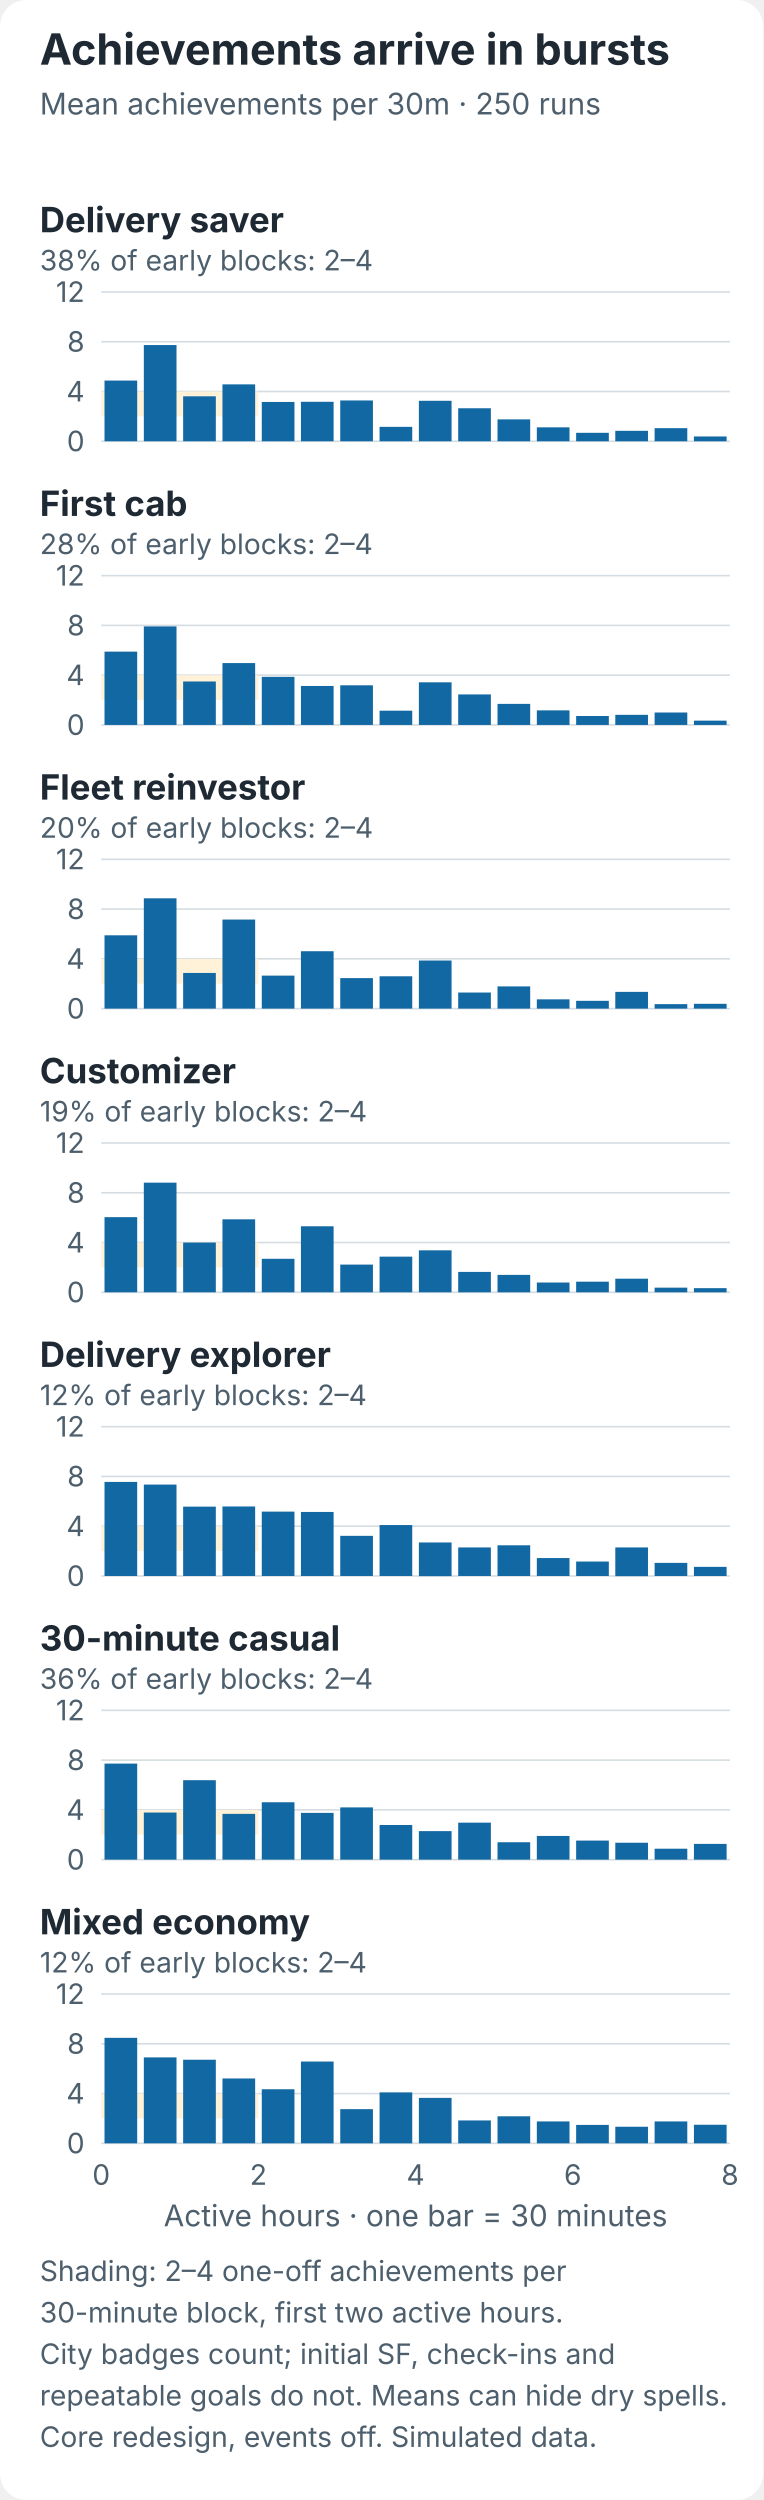
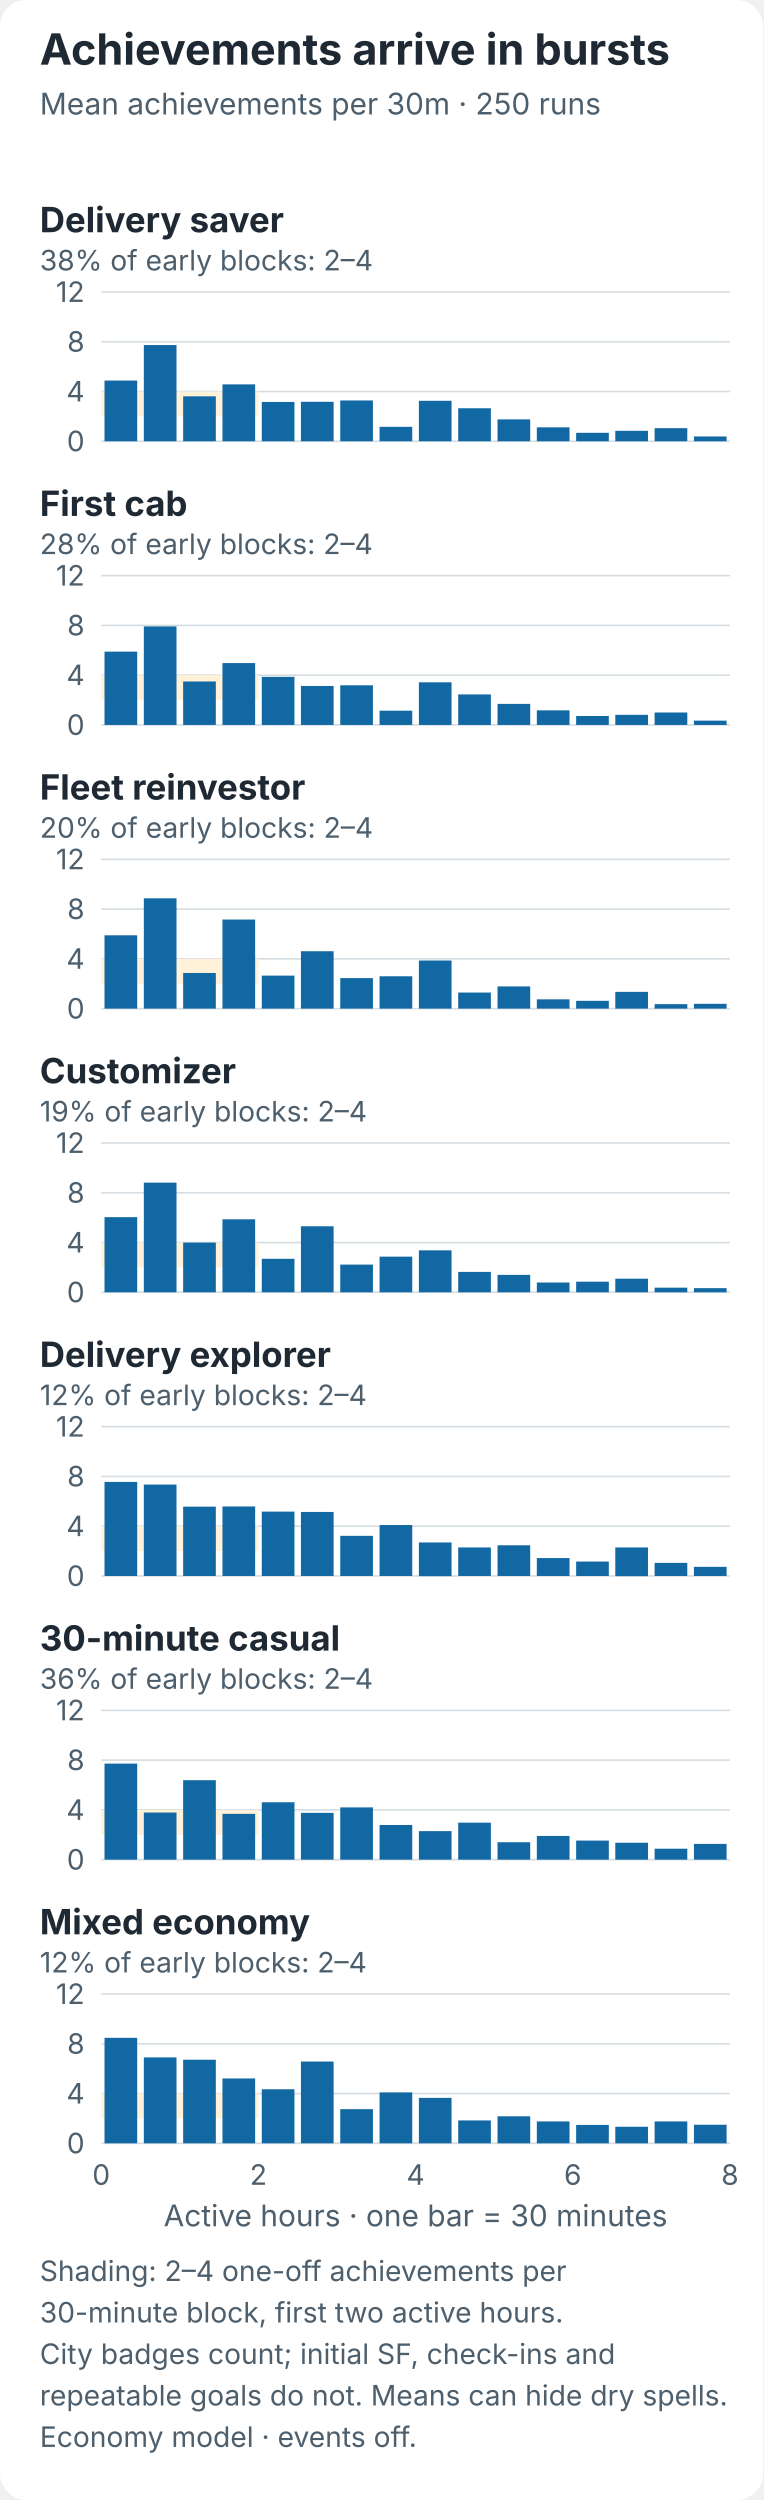
<svg xmlns="http://www.w3.org/2000/svg" viewBox="0 0 460 1507" role="img" aria-labelledby="chart-title chart-description">
  <rect width="460" height="1507" rx="16" fill="#fff" />
  <g font-family="system-ui,-apple-system,BlinkMacSystemFont,Segoe UI,sans-serif" fill="#1e2933">
    <text x="24" y="39" font-size="26" font-weight="700">Achievements arrive in bursts</text>
    <text x="24" y="69" font-size="18" fill="#4d5f6d">Mean achievements per 30m · 250 runs</text>
    <text x="24" y="140" font-size="21" font-weight="700">Delivery saver</text>
    <text x="24" y="163" font-size="17" fill="#4d5f6d">38% of early blocks: 2–4</text>
    <line x1="61" x2="440" y1="266" y2="266" stroke="#d6dde2" stroke-width="1" />
    <text x="51" y="272" text-anchor="end" font-size="17" fill="#4d5f6d">0</text>
    <line x1="61" x2="440" y1="236" y2="236" stroke="#d6dde2" stroke-width="1" />
    <text x="51" y="242" text-anchor="end" font-size="17" fill="#4d5f6d">4</text>
    <line x1="61" x2="440" y1="206" y2="206" stroke="#d6dde2" stroke-width="1" />
    <text x="51" y="212" text-anchor="end" font-size="17" fill="#4d5f6d">8</text>
    <line x1="61" x2="440" y1="176" y2="176" stroke="#d6dde2" stroke-width="1" />
    <text x="51" y="182" text-anchor="end" font-size="17" fill="#4d5f6d">12</text>
    <rect x="61" y="236" width="94.75" height="15" fill="#fff2d8" />
    <rect x="63.0" y="229.4" width="19.7" height="36.6" fill="#1268a3" />
    <rect x="86.7" y="208.0" width="19.7" height="58.0" fill="#1268a3" />
    <rect x="110.4" y="238.9" width="19.7" height="27.1" fill="#1268a3" />
    <rect x="134.1" y="231.7" width="19.7" height="34.3" fill="#1268a3" />
    <rect x="157.8" y="242.3" width="19.7" height="23.7" fill="#1268a3" />
    <rect x="181.4" y="242.2" width="19.7" height="23.8" fill="#1268a3" />
    <rect x="205.1" y="241.4" width="19.7" height="24.6" fill="#1268a3" />
    <rect x="228.8" y="257.3" width="19.7" height="8.7" fill="#1268a3" />
    <rect x="252.5" y="241.6" width="19.7" height="24.4" fill="#1268a3" />
    <rect x="276.2" y="246.1" width="19.7" height="19.9" fill="#1268a3" />
    <rect x="299.9" y="252.8" width="19.7" height="13.2" fill="#1268a3" />
    <rect x="323.6" y="257.6" width="19.7" height="8.4" fill="#1268a3" />
    <rect x="347.3" y="260.9" width="19.7" height="5.1" fill="#1268a3" />
    <rect x="370.9" y="259.7" width="19.7" height="6.3" fill="#1268a3" />
    <rect x="394.6" y="258.1" width="19.7" height="7.9" fill="#1268a3" />
    <rect x="418.3" y="263.1" width="19.7" height="2.9" fill="#1268a3" />
    <text x="24" y="311" font-size="21" font-weight="700">First cab</text>
    <text x="24" y="334" font-size="17" fill="#4d5f6d">28% of early blocks: 2–4</text>
    <line x1="61" x2="440" y1="437" y2="437" stroke="#d6dde2" stroke-width="1" />
    <text x="51" y="443" text-anchor="end" font-size="17" fill="#4d5f6d">0</text>
    <line x1="61" x2="440" y1="407" y2="407" stroke="#d6dde2" stroke-width="1" />
    <text x="51" y="413" text-anchor="end" font-size="17" fill="#4d5f6d">4</text>
    <line x1="61" x2="440" y1="377" y2="377" stroke="#d6dde2" stroke-width="1" />
    <text x="51" y="383" text-anchor="end" font-size="17" fill="#4d5f6d">8</text>
    <line x1="61" x2="440" y1="347" y2="347" stroke="#d6dde2" stroke-width="1" />
    <text x="51" y="353" text-anchor="end" font-size="17" fill="#4d5f6d">12</text>
    <rect x="61" y="407" width="94.75" height="15" fill="#fff2d8" />
    <rect x="63.0" y="392.8" width="19.7" height="44.2" fill="#1268a3" />
    <rect x="86.7" y="377.6" width="19.7" height="59.4" fill="#1268a3" />
    <rect x="110.4" y="410.8" width="19.7" height="26.2" fill="#1268a3" />
    <rect x="134.1" y="399.7" width="19.7" height="37.3" fill="#1268a3" />
    <rect x="157.8" y="408.0" width="19.7" height="29.0" fill="#1268a3" />
    <rect x="181.4" y="413.5" width="19.7" height="23.5" fill="#1268a3" />
    <rect x="205.1" y="413.1" width="19.7" height="23.9" fill="#1268a3" />
    <rect x="228.8" y="428.4" width="19.7" height="8.6" fill="#1268a3" />
    <rect x="252.5" y="411.3" width="19.7" height="25.7" fill="#1268a3" />
    <rect x="276.2" y="418.6" width="19.7" height="18.4" fill="#1268a3" />
    <rect x="299.9" y="424.3" width="19.7" height="12.7" fill="#1268a3" />
    <rect x="323.6" y="428.2" width="19.7" height="8.8" fill="#1268a3" />
    <rect x="347.3" y="431.6" width="19.7" height="5.4" fill="#1268a3" />
    <rect x="370.9" y="430.9" width="19.7" height="6.1" fill="#1268a3" />
    <rect x="394.6" y="429.5" width="19.7" height="7.5" fill="#1268a3" />
    <rect x="418.3" y="434.4" width="19.7" height="2.6" fill="#1268a3" />
    <text x="24" y="482" font-size="21" font-weight="700">Fleet reinvestor</text>
    <text x="24" y="505" font-size="17" fill="#4d5f6d">20% of early blocks: 2–4</text>
    <line x1="61" x2="440" y1="608" y2="608" stroke="#d6dde2" stroke-width="1" />
    <text x="51" y="614" text-anchor="end" font-size="17" fill="#4d5f6d">0</text>
    <line x1="61" x2="440" y1="578" y2="578" stroke="#d6dde2" stroke-width="1" />
    <text x="51" y="584" text-anchor="end" font-size="17" fill="#4d5f6d">4</text>
    <line x1="61" x2="440" y1="548" y2="548" stroke="#d6dde2" stroke-width="1" />
    <text x="51" y="554" text-anchor="end" font-size="17" fill="#4d5f6d">8</text>
    <line x1="61" x2="440" y1="518" y2="518" stroke="#d6dde2" stroke-width="1" />
    <text x="51" y="524" text-anchor="end" font-size="17" fill="#4d5f6d">12</text>
    <rect x="61" y="578" width="94.75" height="15" fill="#fff2d8" />
    <rect x="63.0" y="563.8" width="19.7" height="44.2" fill="#1268a3" />
    <rect x="86.7" y="541.5" width="19.7" height="66.5" fill="#1268a3" />
    <rect x="110.4" y="586.5" width="19.7" height="21.5" fill="#1268a3" />
    <rect x="134.1" y="554.3" width="19.7" height="53.7" fill="#1268a3" />
    <rect x="157.8" y="588.1" width="19.7" height="19.9" fill="#1268a3" />
    <rect x="181.4" y="573.4" width="19.7" height="34.6" fill="#1268a3" />
    <rect x="205.1" y="589.6" width="19.7" height="18.4" fill="#1268a3" />
    <rect x="228.8" y="588.5" width="19.7" height="19.5" fill="#1268a3" />
    <rect x="252.5" y="579.0" width="19.7" height="29.0" fill="#1268a3" />
    <rect x="276.2" y="598.3" width="19.7" height="9.7" fill="#1268a3" />
    <rect x="299.9" y="594.6" width="19.7" height="13.4" fill="#1268a3" />
    <rect x="323.6" y="602.4" width="19.7" height="5.6" fill="#1268a3" />
    <rect x="347.3" y="603.3" width="19.7" height="4.7" fill="#1268a3" />
    <rect x="370.9" y="597.9" width="19.7" height="10.1" fill="#1268a3" />
    <rect x="394.6" y="605.3" width="19.7" height="2.7" fill="#1268a3" />
    <rect x="418.3" y="605.1" width="19.7" height="2.9" fill="#1268a3" />
    <text x="24" y="653" font-size="21" font-weight="700">Customizer</text>
    <text x="24" y="676" font-size="17" fill="#4d5f6d">19% of early blocks: 2–4</text>
    <line x1="61" x2="440" y1="779" y2="779" stroke="#d6dde2" stroke-width="1" />
    <text x="51" y="785" text-anchor="end" font-size="17" fill="#4d5f6d">0</text>
    <line x1="61" x2="440" y1="749" y2="749" stroke="#d6dde2" stroke-width="1" />
    <text x="51" y="755" text-anchor="end" font-size="17" fill="#4d5f6d">4</text>
    <line x1="61" x2="440" y1="719" y2="719" stroke="#d6dde2" stroke-width="1" />
    <text x="51" y="725" text-anchor="end" font-size="17" fill="#4d5f6d">8</text>
    <line x1="61" x2="440" y1="689" y2="689" stroke="#d6dde2" stroke-width="1" />
    <text x="51" y="695" text-anchor="end" font-size="17" fill="#4d5f6d">12</text>
    <rect x="61" y="749" width="94.75" height="15" fill="#fff2d8" />
    <rect x="63.0" y="733.7" width="19.7" height="45.3" fill="#1268a3" />
    <rect x="86.7" y="712.9" width="19.7" height="66.1" fill="#1268a3" />
    <rect x="110.4" y="749.0" width="19.7" height="30.0" fill="#1268a3" />
    <rect x="134.1" y="735.0" width="19.7" height="44.0" fill="#1268a3" />
    <rect x="157.8" y="758.8" width="19.7" height="20.2" fill="#1268a3" />
    <rect x="181.4" y="739.2" width="19.7" height="39.8" fill="#1268a3" />
    <rect x="205.1" y="762.3" width="19.7" height="16.7" fill="#1268a3" />
    <rect x="228.8" y="757.5" width="19.7" height="21.5" fill="#1268a3" />
    <rect x="252.5" y="753.7" width="19.7" height="25.3" fill="#1268a3" />
    <rect x="276.2" y="766.7" width="19.7" height="12.3" fill="#1268a3" />
    <rect x="299.9" y="768.5" width="19.7" height="10.5" fill="#1268a3" />
    <rect x="323.6" y="773.1" width="19.7" height="5.9" fill="#1268a3" />
    <rect x="347.3" y="772.6" width="19.7" height="6.4" fill="#1268a3" />
    <rect x="370.9" y="770.8" width="19.7" height="8.2" fill="#1268a3" />
    <rect x="394.6" y="776.2" width="19.7" height="2.8" fill="#1268a3" />
    <rect x="418.3" y="776.5" width="19.7" height="2.5" fill="#1268a3" />
    <text x="24" y="824" font-size="21" font-weight="700">Delivery explorer</text>
    <text x="24" y="847" font-size="17" fill="#4d5f6d">12% of early blocks: 2–4</text>
    <line x1="61" x2="440" y1="950" y2="950" stroke="#d6dde2" stroke-width="1" />
    <text x="51" y="956" text-anchor="end" font-size="17" fill="#4d5f6d">0</text>
    <line x1="61" x2="440" y1="920" y2="920" stroke="#d6dde2" stroke-width="1" />
    <text x="51" y="926" text-anchor="end" font-size="17" fill="#4d5f6d">4</text>
    <line x1="61" x2="440" y1="890" y2="890" stroke="#d6dde2" stroke-width="1" />
    <text x="51" y="896" text-anchor="end" font-size="17" fill="#4d5f6d">8</text>
    <line x1="61" x2="440" y1="860" y2="860" stroke="#d6dde2" stroke-width="1" />
    <text x="51" y="866" text-anchor="end" font-size="17" fill="#4d5f6d">12</text>
    <rect x="61" y="920" width="94.75" height="15" fill="#fff2d8" />
    <rect x="63.0" y="893.3" width="19.7" height="56.7" fill="#1268a3" />
    <rect x="86.7" y="894.9" width="19.7" height="55.1" fill="#1268a3" />
    <rect x="110.4" y="908.2" width="19.7" height="41.8" fill="#1268a3" />
    <rect x="134.1" y="908.1" width="19.7" height="41.9" fill="#1268a3" />
    <rect x="157.8" y="911.2" width="19.7" height="38.8" fill="#1268a3" />
    <rect x="181.4" y="911.4" width="19.7" height="38.6" fill="#1268a3" />
    <rect x="205.1" y="925.8" width="19.7" height="24.2" fill="#1268a3" />
    <rect x="228.8" y="919.3" width="19.7" height="30.7" fill="#1268a3" />
    <rect x="252.5" y="929.8" width="19.7" height="20.3" fill="#1268a3" />
    <rect x="276.2" y="932.8" width="19.7" height="17.2" fill="#1268a3" />
    <rect x="299.9" y="931.5" width="19.7" height="18.5" fill="#1268a3" />
    <rect x="323.6" y="939.2" width="19.7" height="10.8" fill="#1268a3" />
    <rect x="347.3" y="941.3" width="19.7" height="8.7" fill="#1268a3" />
    <rect x="370.9" y="932.8" width="19.7" height="17.3" fill="#1268a3" />
    <rect x="394.6" y="942.1" width="19.7" height="7.9" fill="#1268a3" />
    <rect x="418.3" y="944.5" width="19.7" height="5.5" fill="#1268a3" />
    <text x="24" y="995" font-size="21" font-weight="700">30-minute casual</text>
    <text x="24" y="1018" font-size="17" fill="#4d5f6d">36% of early blocks: 2–4</text>
    <line x1="61" x2="440" y1="1121" y2="1121" stroke="#d6dde2" stroke-width="1" />
    <text x="51" y="1127" text-anchor="end" font-size="17" fill="#4d5f6d">0</text>
    <line x1="61" x2="440" y1="1091" y2="1091" stroke="#d6dde2" stroke-width="1" />
    <text x="51" y="1097" text-anchor="end" font-size="17" fill="#4d5f6d">4</text>
    <line x1="61" x2="440" y1="1061" y2="1061" stroke="#d6dde2" stroke-width="1" />
    <text x="51" y="1067" text-anchor="end" font-size="17" fill="#4d5f6d">8</text>
    <line x1="61" x2="440" y1="1031" y2="1031" stroke="#d6dde2" stroke-width="1" />
    <text x="51" y="1037" text-anchor="end" font-size="17" fill="#4d5f6d">12</text>
    <rect x="61" y="1091" width="94.75" height="15" fill="#fff2d8" />
    <rect x="63.0" y="1063.1" width="19.7" height="57.9" fill="#1268a3" />
    <rect x="86.7" y="1092.6" width="19.7" height="28.4" fill="#1268a3" />
    <rect x="110.4" y="1073.1" width="19.7" height="47.9" fill="#1268a3" />
    <rect x="134.1" y="1093.4" width="19.7" height="27.6" fill="#1268a3" />
    <rect x="157.8" y="1086.4" width="19.7" height="34.6" fill="#1268a3" />
    <rect x="181.4" y="1092.8" width="19.7" height="28.2" fill="#1268a3" />
    <rect x="205.1" y="1089.5" width="19.7" height="31.5" fill="#1268a3" />
    <rect x="228.8" y="1100.1" width="19.7" height="20.9" fill="#1268a3" />
    <rect x="252.5" y="1103.8" width="19.7" height="17.2" fill="#1268a3" />
    <rect x="276.2" y="1098.7" width="19.7" height="22.3" fill="#1268a3" />
    <rect x="299.9" y="1110.5" width="19.7" height="10.5" fill="#1268a3" />
    <rect x="323.6" y="1106.7" width="19.7" height="14.3" fill="#1268a3" />
    <rect x="347.3" y="1109.5" width="19.7" height="11.5" fill="#1268a3" />
    <rect x="370.9" y="1110.8" width="19.7" height="10.2" fill="#1268a3" />
    <rect x="394.6" y="1114.4" width="19.7" height="6.6" fill="#1268a3" />
    <rect x="418.3" y="1111.5" width="19.7" height="9.5" fill="#1268a3" />
    <text x="24" y="1166" font-size="21" font-weight="700">Mixed economy</text>
    <text x="24" y="1189" font-size="17" fill="#4d5f6d">12% of early blocks: 2–4</text>
    <line x1="61" x2="440" y1="1292" y2="1292" stroke="#d6dde2" stroke-width="1" />
    <text x="51" y="1298" text-anchor="end" font-size="17" fill="#4d5f6d">0</text>
    <line x1="61" x2="440" y1="1262" y2="1262" stroke="#d6dde2" stroke-width="1" />
    <text x="51" y="1268" text-anchor="end" font-size="17" fill="#4d5f6d">4</text>
    <line x1="61" x2="440" y1="1232" y2="1232" stroke="#d6dde2" stroke-width="1" />
    <text x="51" y="1238" text-anchor="end" font-size="17" fill="#4d5f6d">8</text>
    <line x1="61" x2="440" y1="1202" y2="1202" stroke="#d6dde2" stroke-width="1" />
    <text x="51" y="1208" text-anchor="end" font-size="17" fill="#4d5f6d">12</text>
    <rect x="61" y="1262" width="94.75" height="15" fill="#fff2d8" />
    <rect x="63.0" y="1228.4" width="19.7" height="63.6" fill="#1268a3" />
    <rect x="86.7" y="1240.2" width="19.7" height="51.8" fill="#1268a3" />
    <rect x="110.4" y="1241.6" width="19.7" height="50.4" fill="#1268a3" />
    <rect x="134.1" y="1252.9" width="19.7" height="39.1" fill="#1268a3" />
    <rect x="157.8" y="1259.4" width="19.7" height="32.6" fill="#1268a3" />
    <rect x="181.4" y="1242.7" width="19.7" height="49.3" fill="#1268a3" />
    <rect x="205.1" y="1271.4" width="19.7" height="20.6" fill="#1268a3" />
    <rect x="228.8" y="1261.3" width="19.7" height="30.7" fill="#1268a3" />
    <rect x="252.5" y="1264.6" width="19.7" height="27.4" fill="#1268a3" />
    <rect x="276.2" y="1278.2" width="19.7" height="13.8" fill="#1268a3" />
    <rect x="299.9" y="1275.7" width="19.7" height="16.3" fill="#1268a3" />
    <rect x="323.6" y="1278.8" width="19.7" height="13.2" fill="#1268a3" />
    <rect x="347.3" y="1280.9" width="19.7" height="11.1" fill="#1268a3" />
    <rect x="370.9" y="1282.0" width="19.7" height="10.0" fill="#1268a3" />
    <rect x="394.6" y="1278.8" width="19.7" height="13.2" fill="#1268a3" />
    <rect x="418.3" y="1280.8" width="19.7" height="11.2" fill="#1268a3" />
    <text x="61" y="1317" font-size="17" fill="#4d5f6d" text-anchor="middle">0</text>
    <text x="155.75" y="1317" font-size="17" fill="#4d5f6d" text-anchor="middle">2</text>
    <text x="250.5" y="1317" font-size="17" fill="#4d5f6d" text-anchor="middle">4</text>
    <text x="345.25" y="1317" font-size="17" fill="#4d5f6d" text-anchor="middle">6</text>
    <text x="440" y="1317" font-size="17" fill="#4d5f6d" text-anchor="middle">8</text>
    <text x="250.5" y="1342" font-size="18" fill="#4d5f6d" text-anchor="middle">Active hours · one bar = 30 minutes</text>
    <text x="24" y="1375" font-size="17" fill="#4d5f6d">Shading: 2–4 one-off achievements per</text>
    <text x="24" y="1400" font-size="17" fill="#4d5f6d">30-minute block, first two active hours.</text>
    <text x="24" y="1425" font-size="17" fill="#4d5f6d">City badges count; initial SF, check-ins and</text>
    <text x="24" y="1450" font-size="17" fill="#4d5f6d">repeatable goals do not. Means can hide dry spells.</text>
-     <text x="24" y="1475" font-size="17" fill="#4d5f6d">Core redesign, events off. Simulated data.</text>
+     <text x="24" y="1475" font-size="17" fill="#4d5f6d">Economy model · events off.</text>
  </g>
</svg>
